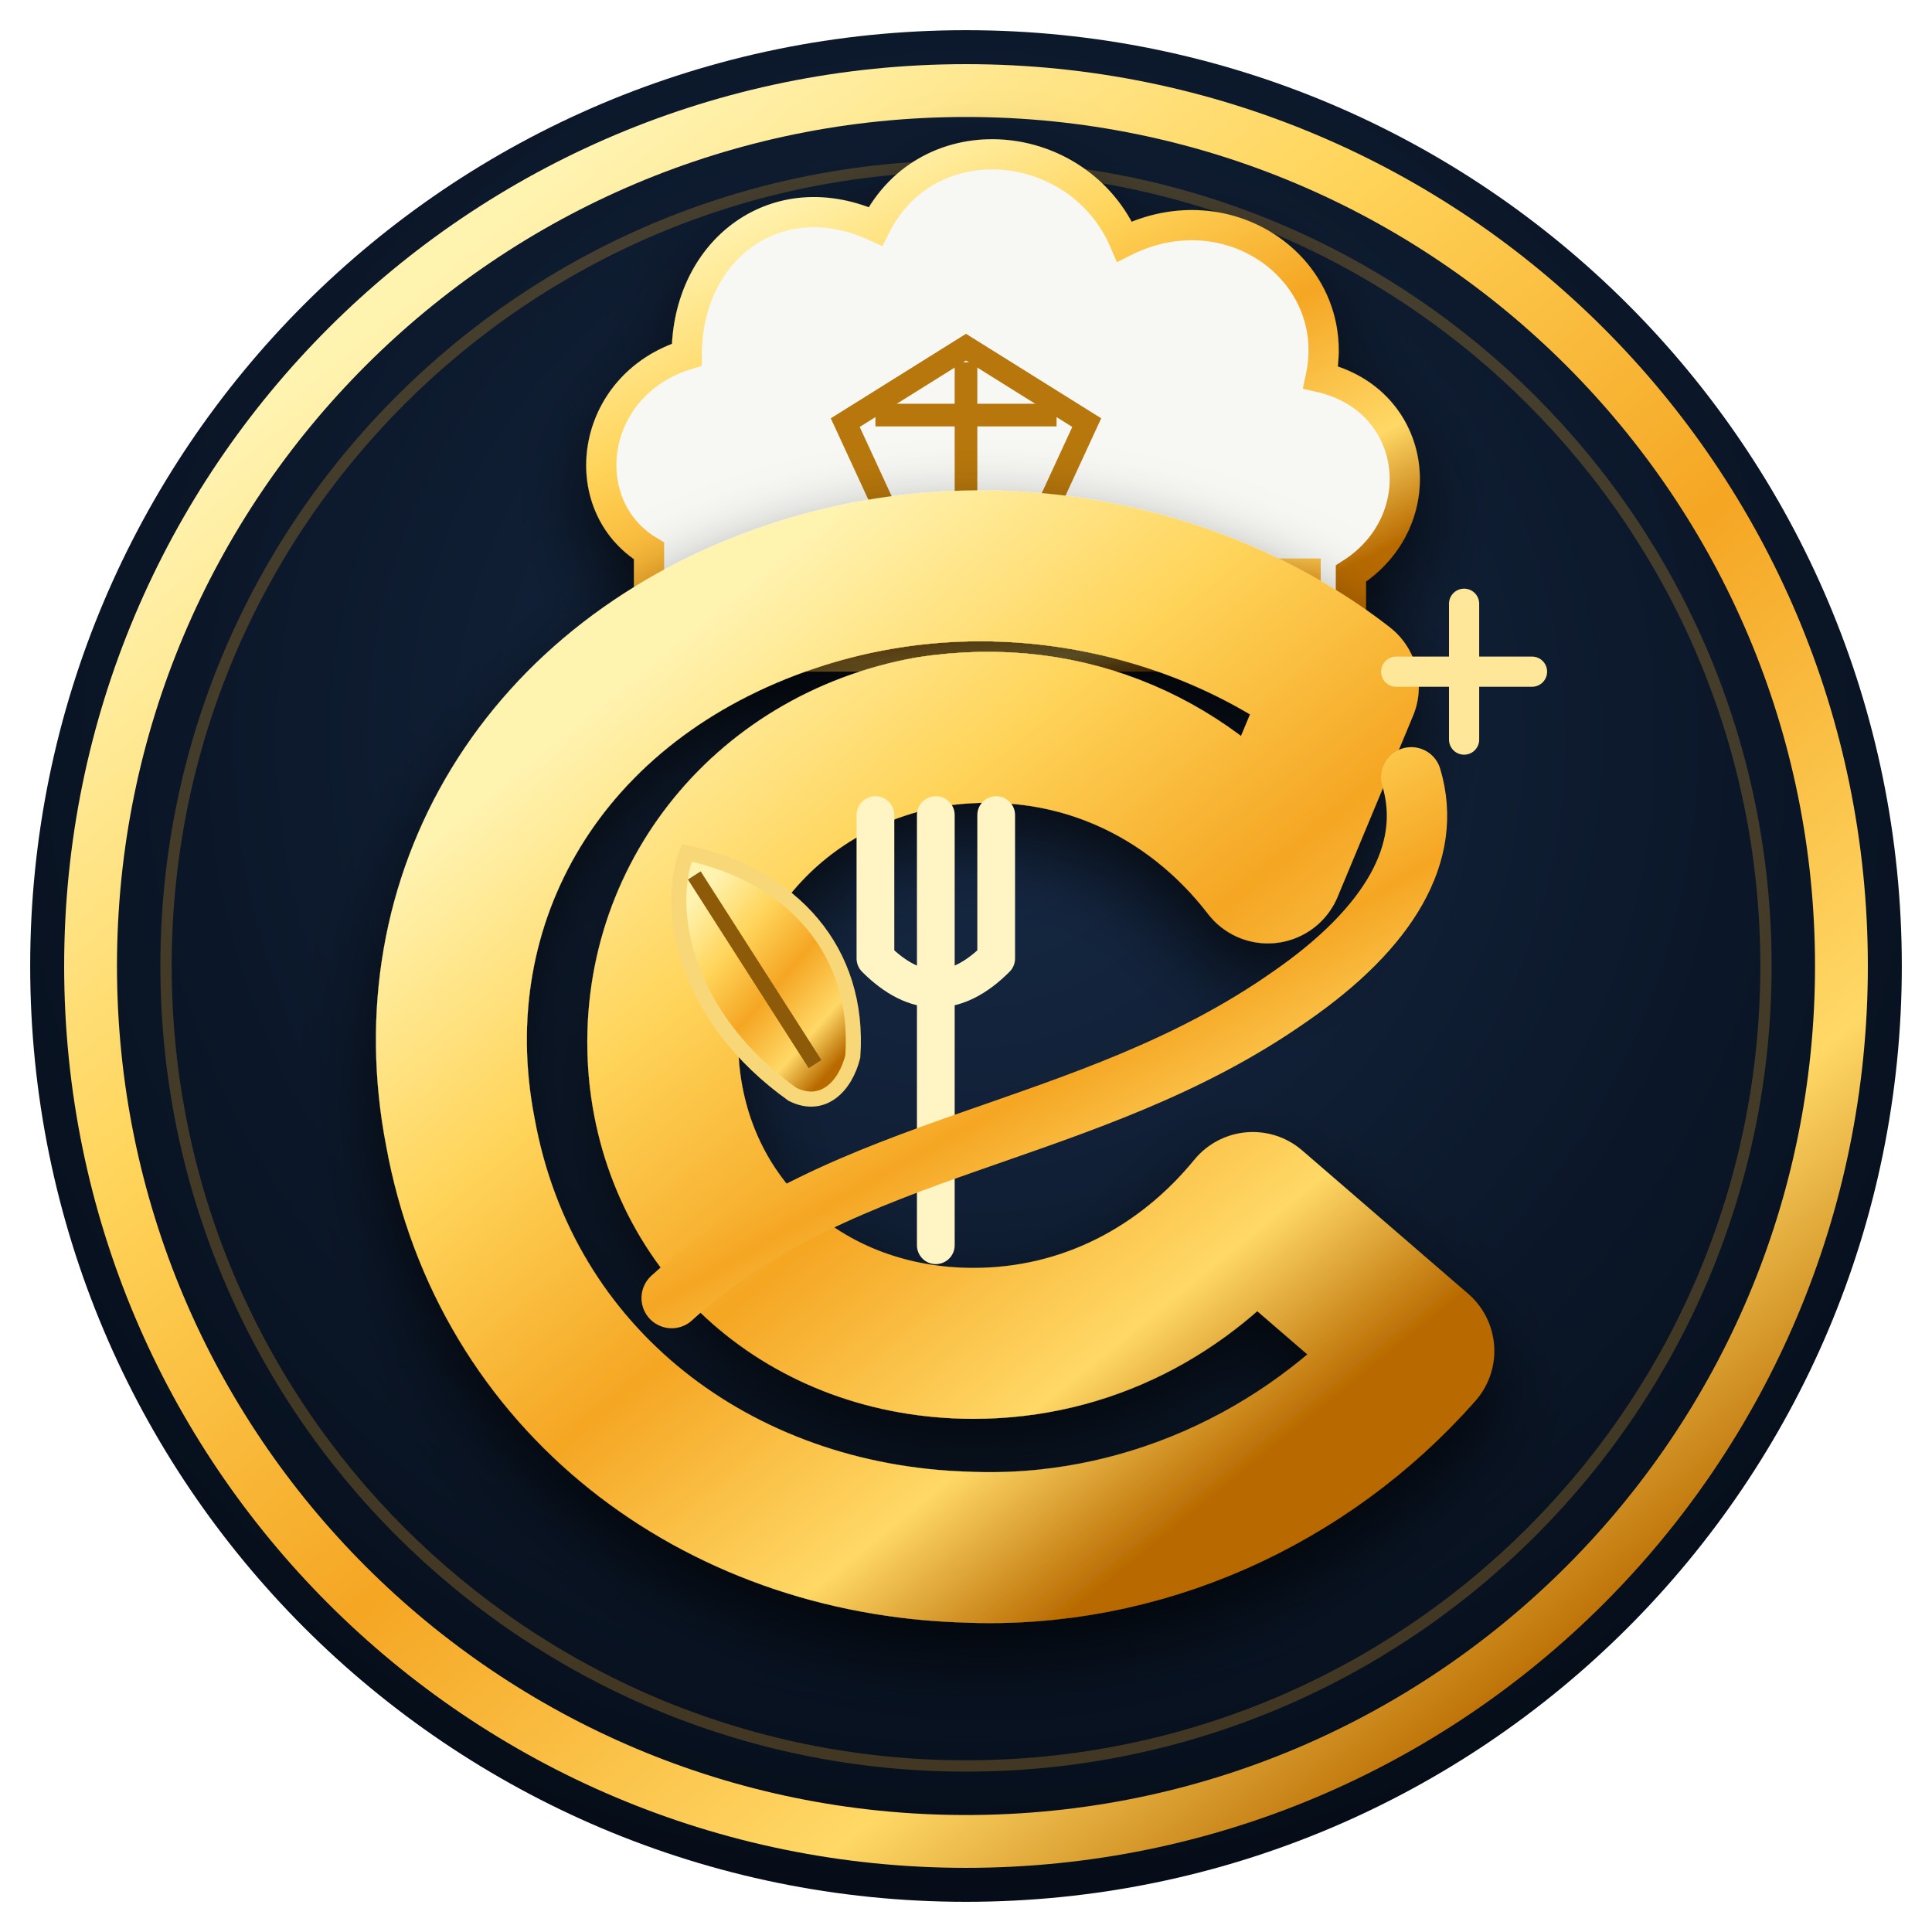
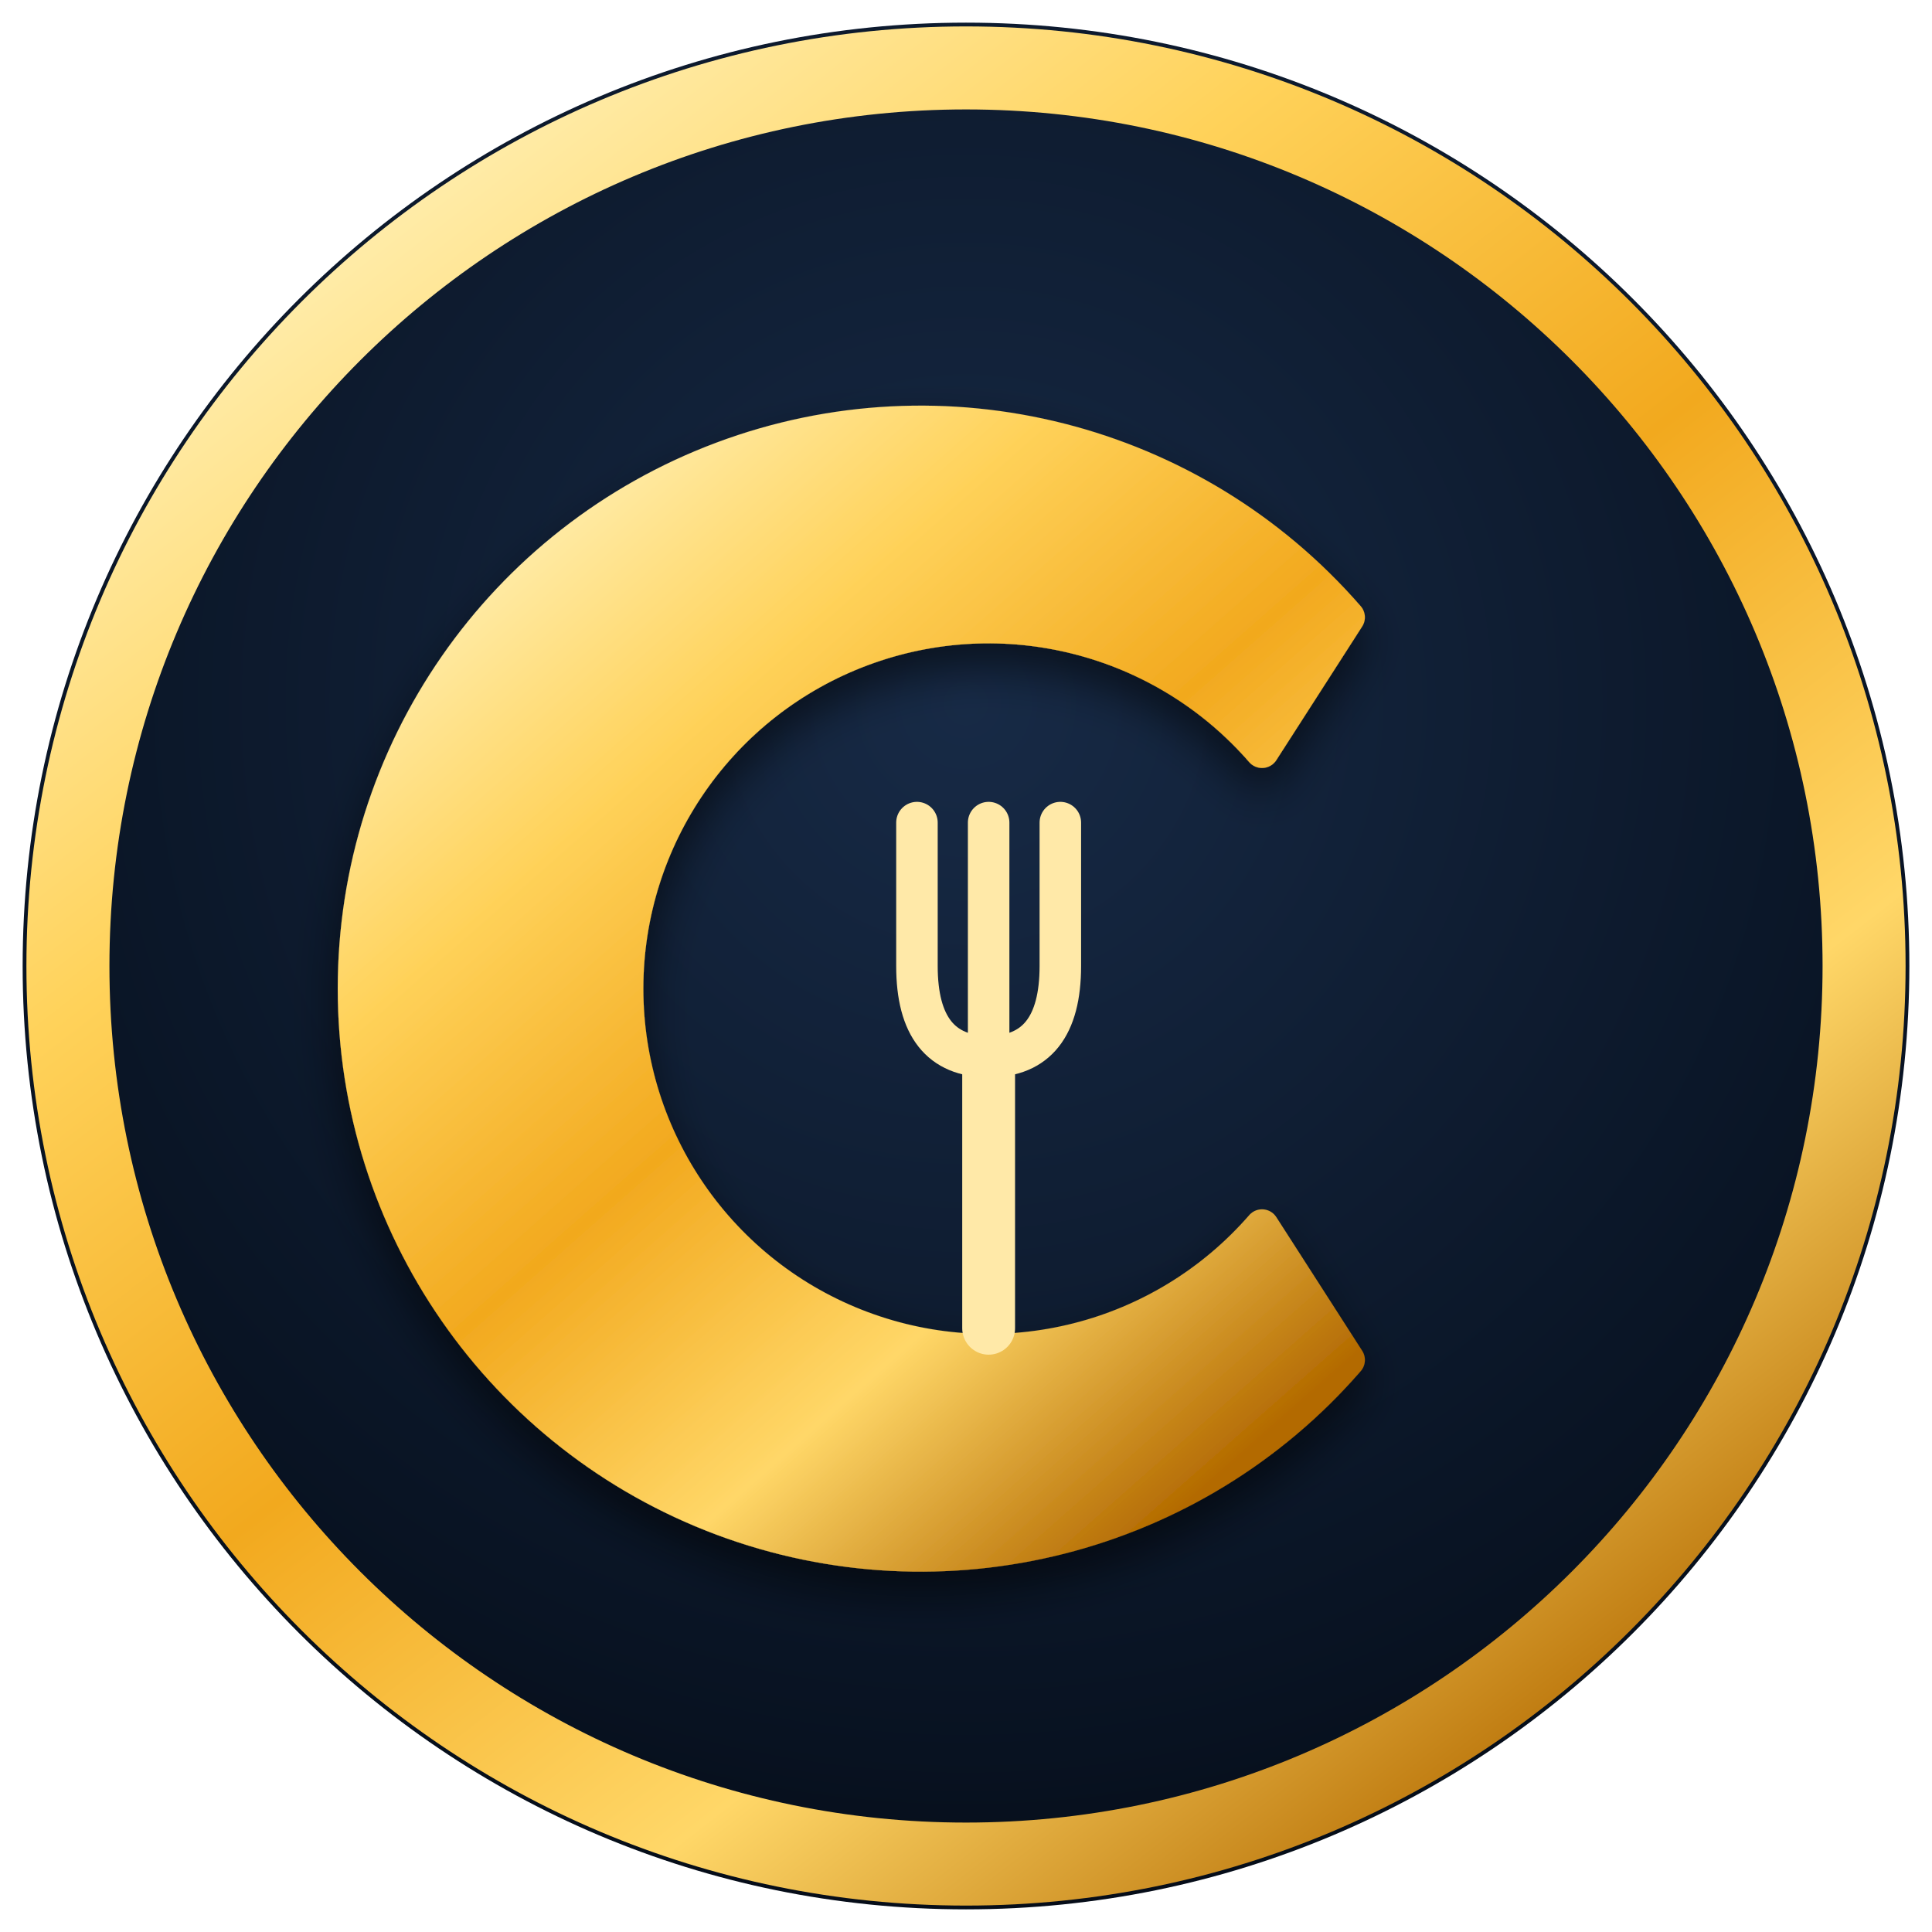
- <svg xmlns="http://www.w3.org/2000/svg" viewBox="0 0 256 256">
+ <svg xmlns="http://www.w3.org/2000/svg" width="512" height="512" viewBox="0 0 512 512">
  <defs>
-     <linearGradient id="gold" x1="20%" y1="10%" x2="85%" y2="90%">
-       <stop offset="0" stop-color="#FFF3B0" />
-       <stop offset=".28" stop-color="#FFD45A" />
-       <stop offset=".55" stop-color="#F5A623" />
-       <stop offset=".82" stop-color="#FFD866" />
-       <stop offset="1" stop-color="#B86A00" />
+     <linearGradient id="fav-metal" x1="0.15" y1="0.05" x2="0.85" y2="0.95">
+       <stop offset="0.00" stop-color="#FFF1B8" />
+       <stop offset="0.25" stop-color="#FFD25A" />
+       <stop offset="0.50" stop-color="#F2A91E" />
+       <stop offset="0.75" stop-color="#FFD768" />
+       <stop offset="1.00" stop-color="#B36A00" />
    </linearGradient>
-     <radialGradient id="bg" cx="50%" cy="38%" r="75%">
+     <linearGradient id="fav-metalOsc" x1="0" y1="0" x2="1" y2="1">
+       <stop offset="0.00" stop-color="#E2A526" />
+       <stop offset="0.50" stop-color="#B87A0C" />
+       <stop offset="1.00" stop-color="#8A5A00" />
+     </linearGradient>
+     <radialGradient id="fav-disco" cx="50%" cy="36%" r="78%">
      <stop offset="0" stop-color="#172A46" />
-       <stop offset=".7" stop-color="#081221" />
+       <stop offset=".72" stop-color="#081221" />
      <stop offset="1" stop-color="#02050A" />
    </radialGradient>
-     <filter id="shadow" x="-30%" y="-30%" width="160%" height="160%">
-       <feDropShadow dx="0" dy="5" stdDeviation="5" flood-color="#000" flood-opacity=".7" />
+     <linearGradient id="fav-gorro" x1="0" y1="0" x2="0" y2="1">
+       <stop offset="0" stop-color="#FFFFFF" />
+       <stop offset=".7" stop-color="#F4EFE3" />
+       <stop offset="1" stop-color="#DDD5C0" />
+     </linearGradient>
+     <linearGradient id="fav-cubierto" x1="0" y1="0" x2="0" y2="1">
+       <stop offset="0" stop-color="#FFFBEA" />
+       <stop offset="1" stop-color="#FFE9A8" />
+     </linearGradient>
+     <filter id="fav-sombra" x="-25%" y="-25%" width="150%" height="150%">
+       <feDropShadow dx="0" dy="6" stdDeviation="6" flood-color="#000" flood-opacity=".55" />
    </filter>
  </defs>
-   <circle cx="128" cy="128" r="124" fill="url(#bg)" />
-   <circle cx="128" cy="128" r="116" fill="none" stroke="url(#gold)" stroke-width="7" />
-   <circle cx="128" cy="128" r="106" fill="none" stroke="#D99A2B" stroke-opacity=".28" stroke-width="1.5" />
-   <path d="M86 73 C76 67 78 51 91 47 C91 33 103 24 116 30 C123 16 143 18 149 32 C163 25 178 36 175 50 C188 53 190 69 179 76 L179 86 L86 86 Z" fill="#F7F7F4" stroke="url(#gold)" stroke-width="4" filter="url(#shadow)" />
-   <path d="M91 74 H175 V89 H91 Z" fill="url(#gold)" opacity=".96" />
-   <path d="M112 56 L128 46 L144 56 L138 69 H118 Z" fill="none" stroke="#B7770C" stroke-width="3" />
-   <path d="M128 48 L128 68 M116 55 L140 55" stroke="#B7770C" stroke-width="3" />
-   <path d="M178 91            C160 77 132 70 105 79            C72 90 55 119 61 150            C67 183 95 204 128 205            C151 206 173 196 188 179            L166 160            C157 171 144 178 129 178            C107 178 90 163 88 142            C86 120 101 101 123 97            C142 94 158 102 168 115 Z" fill="none" stroke="url(#gold)" stroke-width="20" stroke-linecap="round" stroke-linejoin="round" filter="url(#shadow)" />
-   <path d="M124 108 V165 M116 108 V127 M124 108 V127 M132 108 V127 M116 127 Q124 135 132 127" fill="none" stroke="#FFF4C4" stroke-width="5" stroke-linecap="round" />
-   <path d="M105 145 C91 135 88 121 91 113 C105 116 114 126 113 140 C112 144 109 147 105 145 Z" fill="url(#gold)" stroke="#F8D778" stroke-width="2" />
-   <path d="M92 116 L108 141" stroke="#8D5A09" stroke-width="2" />
-   <path d="M89 172 C112 151 144 151 171 132 C184 123 190 113 187 103" fill="none" stroke="url(#gold)" stroke-width="8" stroke-linecap="round" />
-   <path d="M194 80 v18 M185 89 h18" stroke="#FFE79A" stroke-width="4" stroke-linecap="round" />
+   <g id="fav-isotipo">
+     <circle cx="256" cy="256" r="250" fill="url(#fav-disco)" />
+     <circle cx="256" cy="256" r="238" fill="none" stroke="url(#fav-metal)" stroke-width="22" />
+     <path d="M357.21 163.59 A150 150 0 1 0 357.21 360.41 L334.45 324.98 A96 96 0 1 1 334.45 199.02 Z" fill="url(#fav-metal)" stroke="url(#fav-metal)" stroke-width="9" stroke-linejoin="round" filter="url(#fav-sombra)" />
+     <g fill="none" stroke="#FFE9A8" stroke-linecap="round" stroke-linejoin="round">
+       <path d="M243 218 V256 Q243 280 262 280 Q281 280 281 256 V218" stroke-width="11" />
+       <path d="M262 218 V280" stroke-width="11" />
+       <path d="M262 280 V352" stroke-width="14" />
+     </g>
+   </g>
</svg>
